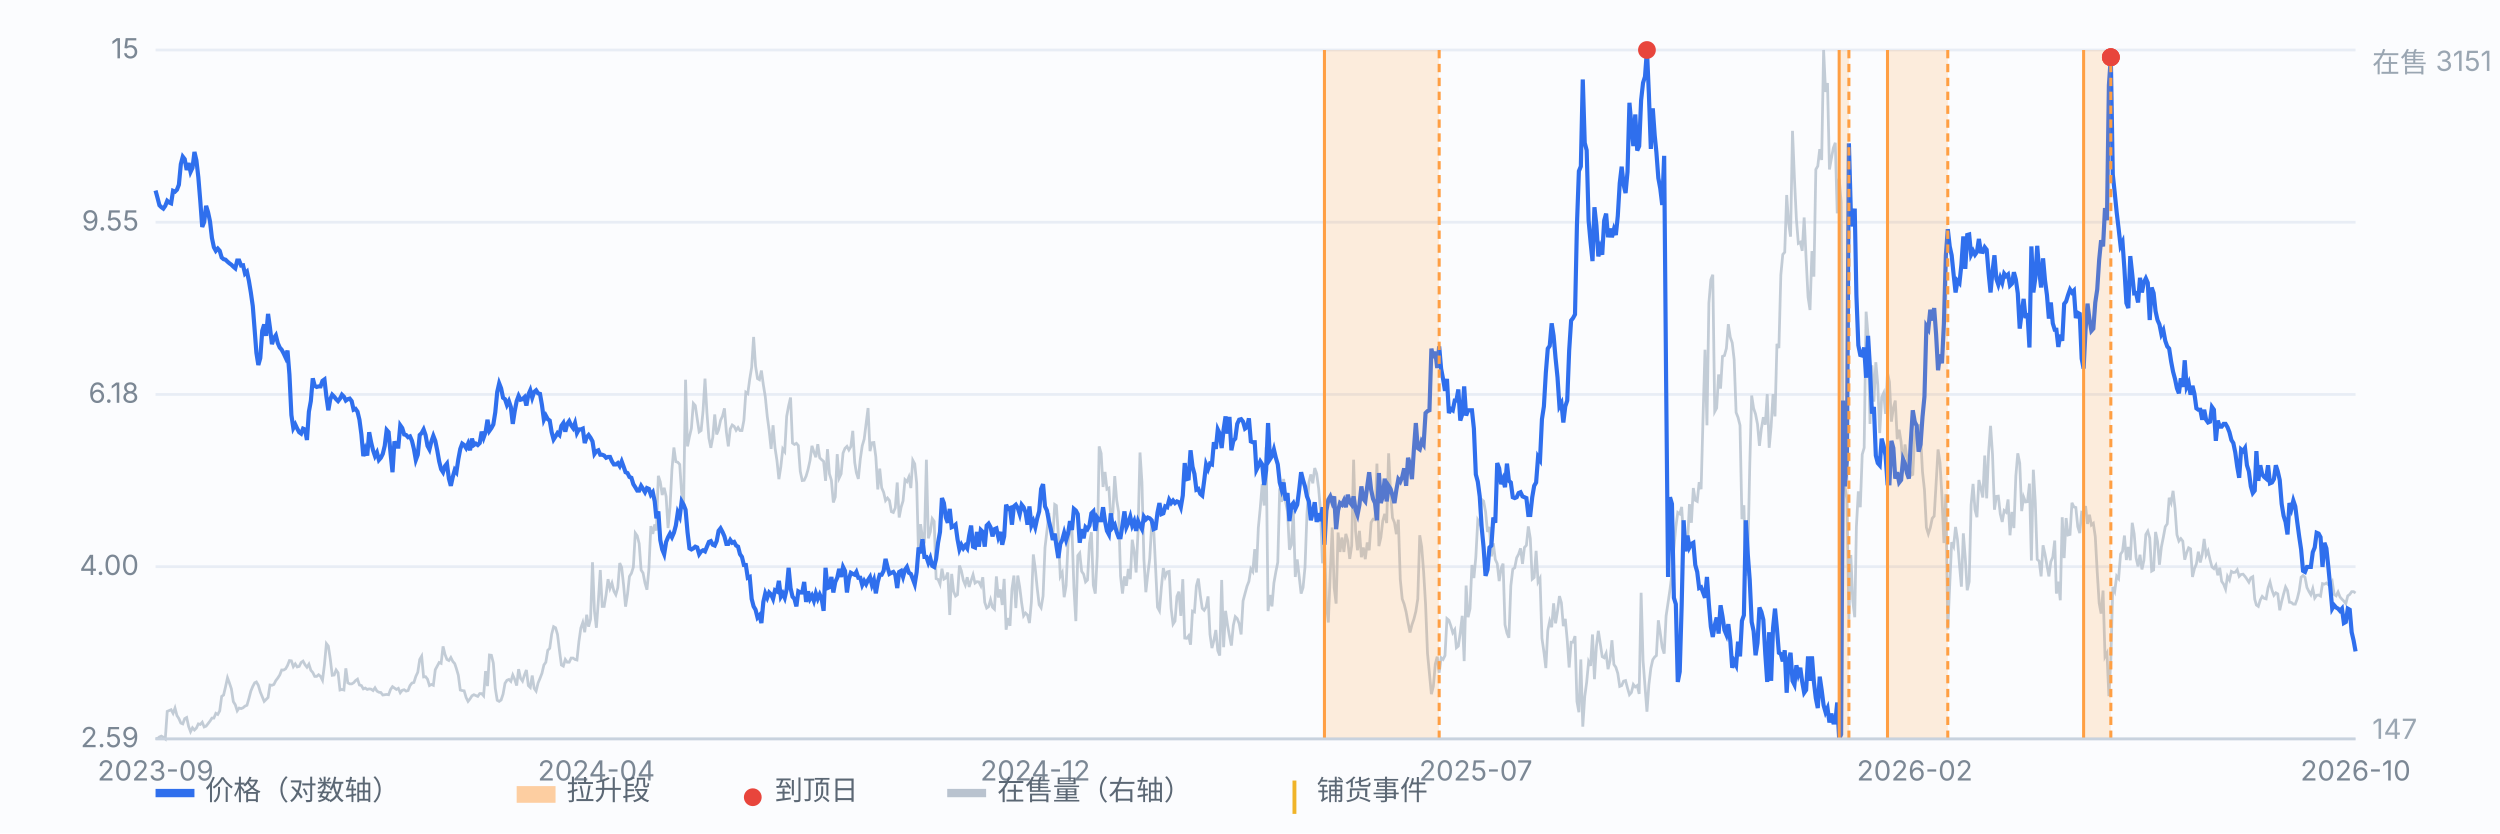
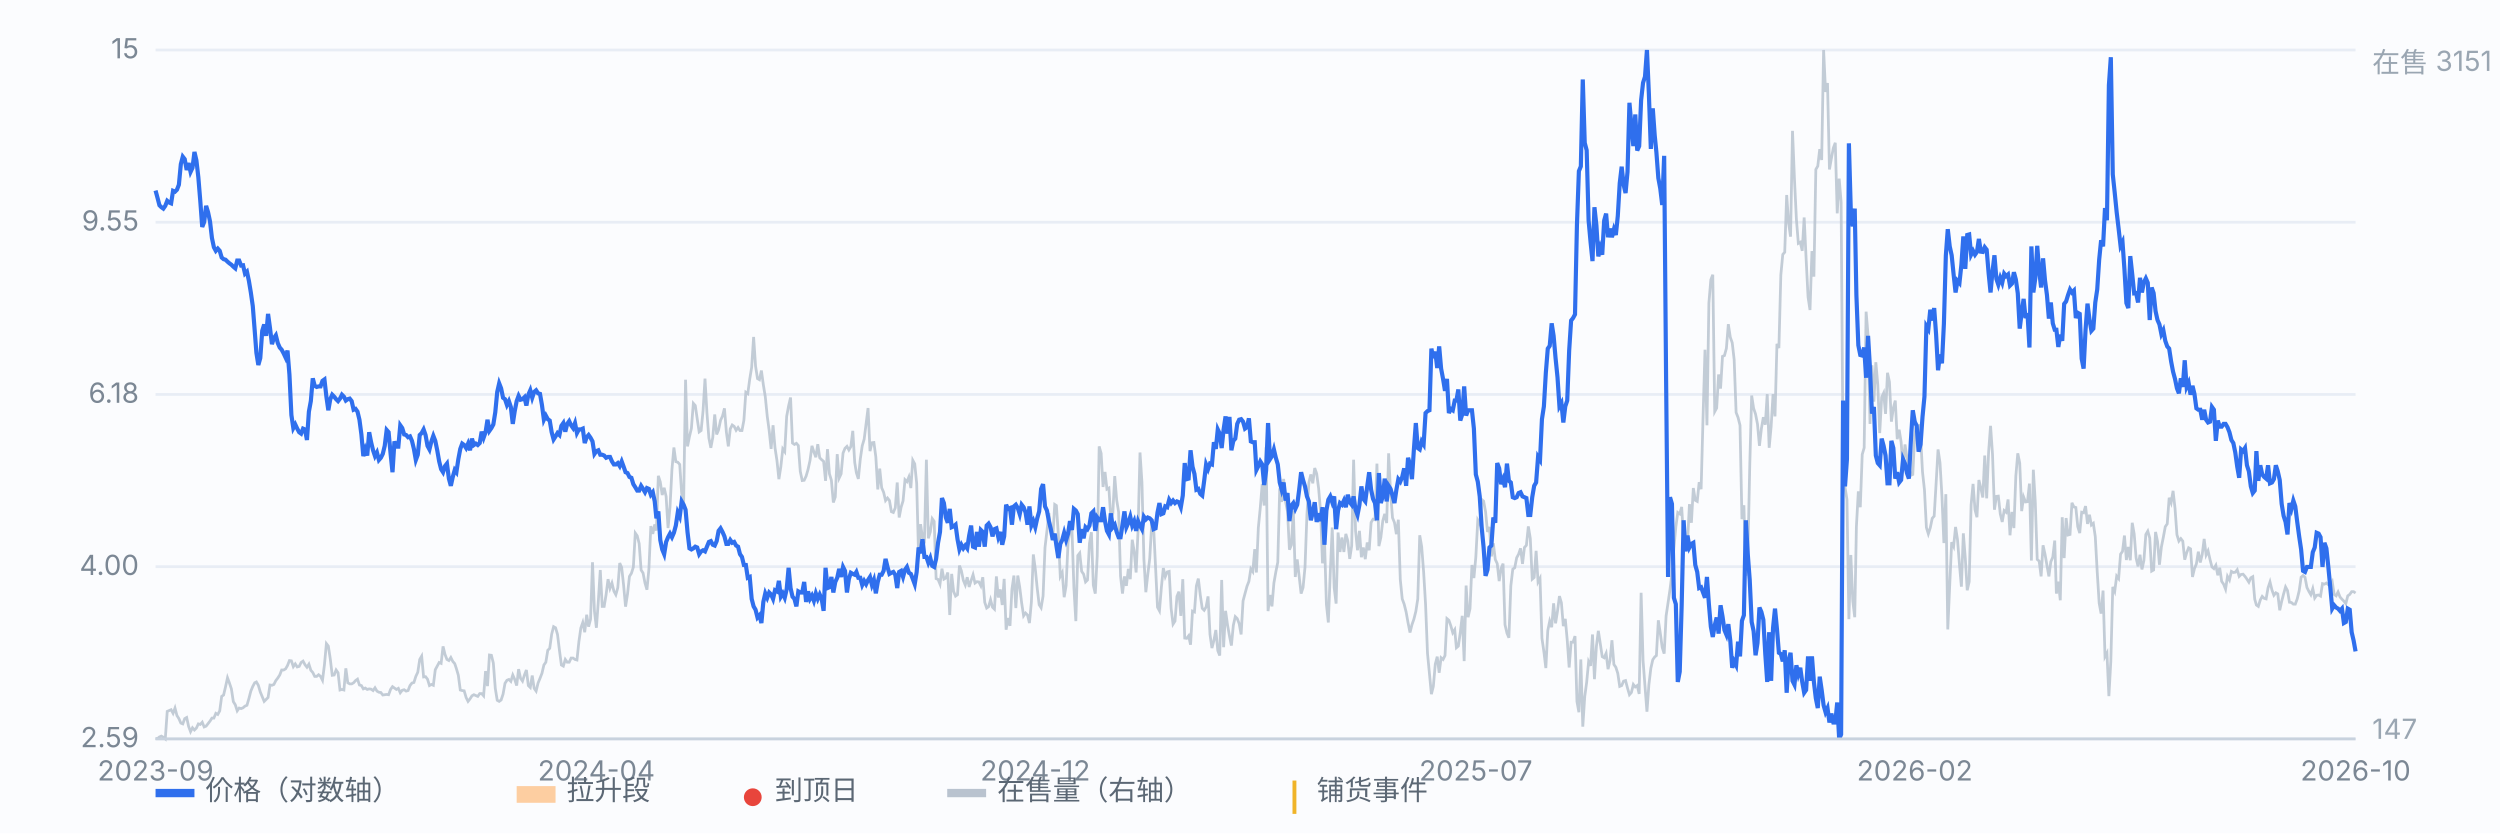
<svg xmlns="http://www.w3.org/2000/svg" viewBox="0 0 900 300" preserveAspectRatio="xMidYMid meet" style="width:100%;max-width:900px;height:auto;display:block" font-family="-apple-system,Segoe UI,Microsoft YaHei,sans-serif" font-size="10">
  <rect x="0" y="0" width="900" height="300" fill="#fbfcfe" />
  <line x1="56" y1="266.0" x2="848" y2="266.0" stroke="#e8edf5" stroke-width="1" />
  <text x="50" y="269.0" text-anchor="end" fill="#7b8794">2.59</text>
  <line x1="56" y1="204.0" x2="848" y2="204.0" stroke="#e8edf5" stroke-width="1" />
  <text x="50" y="207.0" text-anchor="end" fill="#7b8794">4.00</text>
  <line x1="56" y1="142.0" x2="848" y2="142.0" stroke="#e8edf5" stroke-width="1" />
  <text x="50" y="145.0" text-anchor="end" fill="#7b8794">6.18</text>
  <line x1="56" y1="80.0" x2="848" y2="80.0" stroke="#e8edf5" stroke-width="1" />
  <text x="50" y="83.0" text-anchor="end" fill="#7b8794">9.55</text>
  <line x1="56" y1="18.0" x2="848" y2="18.0" stroke="#e8edf5" stroke-width="1" />
  <text x="50" y="21.0" text-anchor="end" fill="#7b8794">15</text>
  <path d="M56.0 265.9 L56.7 265.9 L57.4 265.3 L58.1 265.0 L58.8 265.4 L59.5 266.0 L60.2 256.1 L60.9 255.8 L61.6 255.5 L62.3 256.8 L63.0 254.9 L63.7 257.6 L64.4 258.7 L65.1 260.3 L65.8 260.6 L66.5 258.7 L67.2 258.3 L67.9 261.5 L68.6 263.4 L69.3 262.0 L70.0 262.8 L70.7 262.1 L71.4 260.6 L72.1 260.8 L72.8 260.0 L73.5 261.7 L74.2 261.4 L74.9 260.5 L75.6 259.6 L76.3 258.5 L77.0 258.5 L77.7 256.8 L78.4 257.2 L79.1 255.9 L79.8 250.7 L80.5 250.2 L81.2 247.2 L81.9 244.0 L82.6 245.9 L83.3 248.0 L84.0 252.6 L84.7 253.7 L85.4 255.9 L86.1 254.9 L86.8 255.1 L87.5 254.8 L88.2 254.2 L88.9 253.9 L89.6 251.5 L90.3 248.8 L91.0 247.1 L91.7 245.8 L92.3 245.5 L93.0 246.7 L93.7 249.1 L94.4 250.8 L95.1 252.5 L95.8 251.8 L96.5 251.1 L97.2 246.6 L97.9 246.7 L98.6 246.4 L99.3 245.0 L100.0 244.1 L100.7 243.0 L101.4 241.2 L102.1 241.2 L102.8 240.8 L103.5 239.6 L104.2 237.8 L104.9 237.9 L105.6 240.0 L106.3 239.0 L107.0 240.1 L107.7 239.9 L108.4 238.5 L109.1 238.0 L109.8 239.3 L110.5 240.2 L111.2 239.1 L111.9 241.3 L112.6 242.1 L113.3 243.5 L114.0 243.5 L114.7 242.9 L115.4 243.5 L116.1 244.9 L116.8 239.3 L117.5 231.7 L118.2 232.6 L118.9 237.2 L119.6 243.1 L120.3 243.0 L121.0 241.2 L121.7 242.2 L122.4 248.4 L123.1 248.2 L123.8 248.4 L124.5 240.6 L125.2 245.8 L125.9 246.2 L126.6 246.2 L127.3 245.8 L128.0 245.0 L128.7 244.5 L129.4 246.6 L130.1 246.8 L130.8 248.0 L131.5 247.7 L132.2 248.2 L132.9 248.0 L133.6 248.1 L134.3 248.6 L135.0 247.6 L135.7 248.8 L136.4 249.2 L137.1 249.3 L137.8 250.2 L138.5 250.1 L139.2 250.0 L139.9 250.1 L140.6 248.2 L141.3 247.2 L142.0 247.7 L142.7 248.2 L143.4 247.8 L144.1 249.4 L144.8 248.5 L145.5 248.3 L146.2 248.8 L146.9 248.6 L147.6 246.8 L148.3 245.9 L149.0 245.7 L149.7 243.5 L150.4 242.0 L151.1 237.4 L151.8 236.2 L152.5 243.7 L153.2 243.6 L153.9 244.5 L154.6 246.8 L155.3 246.4 L156.0 246.7 L156.7 241.1 L157.4 239.8 L158.1 238.5 L158.8 238.8 L159.5 232.7 L160.2 235.6 L160.9 237.4 L161.6 237.8 L162.3 236.7 L163.0 238.1 L163.7 238.9 L164.3 240.7 L165.0 243.1 L165.7 248.4 L166.4 248.6 L167.1 248.7 L167.8 251.1 L168.5 252.5 L169.2 251.6 L169.9 250.5 L170.6 250.1 L171.3 250.4 L172.0 250.7 L172.7 249.7 L173.4 249.7 L174.1 250.5 L174.8 241.6 L175.5 247.0 L176.2 235.8 L176.9 235.9 L177.6 238.7 L178.3 247.8 L179.0 252.1 L179.7 252.5 L180.4 252.0 L181.1 249.9 L181.8 246.0 L182.5 244.9 L183.2 244.6 L183.9 245.3 L184.6 243.0 L185.3 244.6 L186.0 246.8 L186.7 240.9 L187.4 244.2 L188.1 245.2 L188.8 243.0 L189.5 241.2 L190.2 246.8 L190.9 247.5 L191.6 243.2 L192.3 247.8 L193.0 248.8 L193.7 245.9 L194.4 244.2 L195.1 242.4 L195.8 239.4 L196.5 238.4 L197.2 234.1 L197.9 233.4 L198.6 228.3 L199.3 225.6 L200.0 226.0 L200.7 228.4 L201.4 234.1 L202.1 239.4 L202.8 239.8 L203.5 237.4 L204.2 238.4 L204.9 238.4 L205.6 236.9 L206.3 236.9 L207.0 237.4 L207.7 237.6 L208.4 231.0 L209.1 226.1 L209.8 224.1 L210.5 227.6 L211.2 221.3 L211.9 225.6 L212.6 222.9 L213.3 202.4 L214.0 220.0 L214.7 226.0 L215.4 216.4 L216.1 205.2 L216.8 218.3 L217.5 218.3 L218.2 214.0 L218.9 208.5 L219.6 211.8 L220.3 209.9 L221.0 212.8 L221.7 214.1 L222.4 211.6 L223.1 202.7 L223.8 204.3 L224.5 210.7 L225.2 218.4 L225.9 213.9 L226.6 207.5 L227.3 206.4 L228.0 204.2 L228.7 191.9 L229.4 192.9 L230.1 195.7 L230.8 205.2 L231.5 206.3 L232.2 209.9 L232.9 212.3 L233.6 204.9 L234.3 189.4 L235.0 192.2 L235.7 188.8 L236.3 191.0 L237.0 171.3 L237.7 173.5 L238.4 178.2 L239.1 175.6 L239.8 178.7 L240.5 190.1 L241.2 182.5 L241.9 169.0 L242.6 161.1 L243.3 166.2 L244.0 166.4 L244.7 167.2 L245.4 177.6 L246.1 181.5 L246.8 136.7 L247.5 160.7 L248.2 157.2 L248.9 154.2 L249.6 145.2 L250.3 146.0 L251.0 150.8 L251.7 155.5 L252.4 155.0 L253.1 147.9 L253.8 136.3 L254.5 148.7 L255.2 157.7 L255.9 161.2 L256.6 157.5 L257.3 149.2 L258.0 156.4 L258.7 154.7 L259.4 151.3 L260.1 149.8 L260.8 147.0 L261.5 155.6 L262.2 160.7 L262.9 154.4 L263.6 153.0 L264.3 153.5 L265.0 154.9 L265.7 153.9 L266.4 155.0 L267.1 155.0 L267.8 151.3 L268.5 141.2 L269.2 141.7 L269.9 136.5 L270.6 132.2 L271.3 121.3 L272.0 131.8 L272.7 136.3 L273.4 136.7 L274.1 133.4 L274.8 138.5 L275.5 142.8 L276.2 149.8 L276.9 155.0 L277.6 161.6 L278.3 153.1 L279.0 161.2 L279.7 165.8 L280.4 172.5 L281.1 168.0 L281.8 161.6 L282.5 162.6 L283.2 149.9 L283.9 146.1 L284.6 143.1 L285.3 159.5 L286.0 160.0 L286.7 159.6 L287.4 160.4 L288.1 169.7 L288.8 173.0 L289.5 172.9 L290.2 171.4 L290.9 169.0 L291.6 165.8 L292.3 160.5 L293.0 162.7 L293.7 164.6 L294.4 159.9 L295.1 164.8 L295.8 165.5 L296.5 166.1 L297.2 173.1 L297.9 161.7 L298.6 170.6 L299.3 172.9 L300.0 180.9 L300.7 178.9 L301.4 163.5 L302.1 172.1 L302.8 170.6 L303.5 163.1 L304.2 161.4 L304.9 160.7 L305.6 162.0 L306.3 160.8 L307.0 155.1 L307.7 166.5 L308.3 170.2 L309.0 172.4 L309.7 165.3 L310.4 160.5 L311.1 158.1 L311.8 152.5 L312.5 146.9 L313.2 162.4 L313.9 159.4 L314.6 159.3 L315.3 164.5 L316.0 176.2 L316.7 168.7 L317.4 175.6 L318.1 177.2 L318.8 180.2 L319.5 179.3 L320.2 180.2 L320.9 184.2 L321.6 184.5 L322.3 182.8 L323.0 173.7 L323.7 186.3 L324.4 182.6 L325.1 180.3 L325.8 172.7 L326.5 173.4 L327.2 171.7 L327.9 175.7 L328.6 165.7 L329.3 167.0 L330.0 174.0 L330.7 200.5 L331.4 188.7 L332.1 193.5 L332.8 194.4 L333.5 165.5 L334.2 193.8 L334.9 191.5 L335.6 186.7 L336.3 187.7 L337.0 208.3 L337.7 208.6 L338.4 210.3 L339.1 204.7 L339.8 208.5 L340.5 208.1 L341.2 206.1 L341.9 221.4 L342.6 206.6 L343.3 212.9 L344.0 214.6 L344.7 214.1 L345.4 203.6 L346.1 205.5 L346.8 208.9 L347.5 210.6 L348.2 207.8 L348.9 211.3 L349.6 209.0 L350.3 206.9 L351.0 209.9 L351.7 209.4 L352.4 209.5 L353.1 210.9 L353.8 207.8 L354.5 216.8 L355.2 218.9 L355.9 218.4 L356.6 215.9 L357.3 218.6 L358.0 219.3 L358.7 207.5 L359.4 215.1 L360.1 212.2 L360.8 217.8 L361.5 208.4 L362.2 226.7 L362.9 222.5 L363.6 225.3 L364.3 212.1 L365.0 207.2 L365.7 218.9 L366.4 207.2 L367.1 211.4 L367.8 217.1 L368.5 221.7 L369.2 220.7 L369.9 221.4 L370.6 224.3 L371.3 216.7 L372.0 199.6 L372.7 204.8 L373.4 211.8 L374.1 217.7 L374.8 218.8 L375.5 214.6 L376.2 197.1 L376.9 191.1 L377.6 184.7 L378.3 191.2 L379.0 193.7 L379.7 181.6 L380.3 182.0 L381.0 192.4 L381.7 207.5 L382.4 206.1 L383.1 215.0 L383.8 210.8 L384.5 195.2 L385.2 190.9 L385.9 190.6 L386.6 211.4 L387.3 223.6 L388.0 200.0 L388.7 199.1 L389.4 205.7 L390.1 206.7 L390.8 209.5 L391.5 208.8 L392.2 195.7 L392.9 191.6 L393.6 210.7 L394.3 213.7 L395.0 200.1 L395.7 160.7 L396.4 163.2 L397.1 175.3 L397.8 169.9 L398.5 176.1 L399.2 175.7 L399.9 186.7 L400.6 184.9 L401.3 171.4 L402.0 180.0 L402.7 184.3 L403.4 207.4 L404.1 213.7 L404.8 207.5 L405.5 210.9 L406.2 204.8 L406.9 208.5 L407.6 194.3 L408.3 198.5 L409.0 206.1 L409.7 191.0 L410.4 162.9 L411.1 173.7 L411.8 201.2 L412.5 213.2 L413.2 206.8 L413.9 201.1 L414.6 188.9 L415.3 189.7 L416.0 204.1 L416.7 218.6 L417.4 219.9 L418.1 211.4 L418.8 204.5 L419.5 207.6 L420.2 205.9 L420.9 205.7 L421.6 219.0 L422.3 224.7 L423.0 223.6 L423.7 214.7 L424.4 213.0 L425.1 221.7 L425.8 208.5 L426.5 229.7 L427.2 229.8 L427.9 228.9 L428.6 232.1 L429.3 220.0 L430.0 220.3 L430.7 210.9 L431.4 208.3 L432.1 214.2 L432.8 219.0 L433.5 219.7 L434.2 218.5 L434.9 214.7 L435.6 228.4 L436.3 233.3 L437.0 230.6 L437.7 226.8 L438.4 234.2 L439.1 236.0 L439.8 208.8 L440.5 233.0 L441.2 219.9 L441.9 224.9 L442.6 228.9 L443.3 232.4 L444.0 225.1 L444.7 222.0 L445.4 222.7 L446.1 224.5 L446.8 228.4 L447.5 216.3 L448.2 213.7 L448.9 211.1 L449.6 209.3 L450.3 204.8 L451.0 205.8 L451.7 197.7 L452.3 206.1 L453.0 190.0 L453.7 182.8 L454.4 174.2 L455.1 182.0 L455.8 161.0 L456.5 220.0 L457.2 214.2 L457.9 218.3 L458.6 209.9 L459.3 205.9 L460.0 202.4 L460.7 175.8 L461.4 180.7 L462.1 172.4 L462.8 180.6 L463.5 184.1 L464.2 197.9 L464.9 196.2 L465.6 183.9 L466.3 207.7 L467.0 201.4 L467.7 207.5 L468.4 213.7 L469.1 211.5 L469.8 204.2 L470.5 185.2 L471.2 173.7 L471.9 170.8 L472.6 174.0 L473.3 168.5 L474.0 170.5 L474.7 175.8 L475.4 184.0 L476.1 202.8 L476.8 193.9 L477.5 217.5 L478.2 224.1 L478.9 206.1 L479.6 189.9 L480.3 211.5 L481.0 217.3 L481.7 191.7 L482.4 198.7 L483.1 193.5 L483.8 198.7 L484.5 192.2 L485.2 194.7 L485.9 201.2 L486.6 196.5 L487.3 165.5 L488.0 191.1 L488.7 198.1 L489.4 191.1 L490.1 200.6 L490.8 197.1 L491.5 201.3 L492.2 195.3 L492.9 198.1 L493.6 188.1 L494.3 186.9 L495.0 187.1 L495.7 166.9 L496.4 196.6 L497.1 193.5 L497.8 187.5 L498.5 185.0 L499.2 188.3 L499.9 163.2 L500.6 177.2 L501.3 186.4 L502.0 188.1 L502.7 192.3 L503.4 187.1 L504.1 208.6 L504.8 215.6 L505.5 217.5 L506.2 220.3 L506.9 224.2 L507.6 227.7 L508.3 224.9 L509.0 222.9 L509.7 220.1 L510.4 215.6 L511.1 192.7 L511.8 196.8 L512.5 205.8 L513.2 217.5 L513.9 235.2 L514.6 242.5 L515.3 249.9 L516.0 247.1 L516.7 239.1 L517.4 236.4 L518.1 242.2 L518.8 236.8 L519.5 237.4 L520.2 236.0 L520.9 222.7 L521.6 223.3 L522.3 225.3 L523.0 227.8 L523.7 226.7 L524.3 233.2 L525.0 232.6 L525.7 227.7 L526.4 221.7 L527.1 238.0 L527.8 210.8 L528.5 222.2 L529.2 219.1 L529.9 203.4 L530.6 208.1 L531.3 200.5 L532.0 187.3 L532.7 188.6 L533.4 179.8 L534.1 180.4 L534.8 184.2 L535.5 191.5 L536.2 189.7 L536.9 200.3 L537.6 195.6 L538.3 201.4 L539.0 202.9 L539.7 209.2 L540.4 204.7 L541.1 202.9 L541.8 224.9 L542.5 227.9 L543.2 229.6 L543.9 210.9 L544.6 204.9 L545.3 204.4 L546.0 200.8 L546.7 199.5 L547.4 197.4 L548.1 203.0 L548.8 197.1 L549.5 196.3 L550.2 189.5 L550.9 193.8 L551.6 208.5 L552.3 207.9 L553.0 198.3 L553.7 209.5 L554.4 208.2 L555.1 229.8 L555.8 234.6 L556.5 240.5 L557.2 227.0 L557.9 223.6 L558.6 225.8 L559.3 217.2 L560.0 224.4 L560.7 220.0 L561.4 214.6 L562.1 217.0 L562.8 225.4 L563.5 222.8 L564.2 230.4 L564.9 240.3 L565.6 231.2 L566.3 231.2 L567.0 229.0 L567.7 252.5 L568.4 256.4 L569.1 237.4 L569.8 261.6 L570.5 250.8 L571.2 245.6 L571.9 238.2 L572.6 239.7 L573.3 228.4 L574.0 244.5 L574.7 232.7 L575.4 227.1 L576.1 231.7 L576.8 236.4 L577.5 236.8 L578.2 235.2 L578.9 240.9 L579.6 237.8 L580.3 230.5 L581.0 239.2 L581.7 240.2 L582.4 242.4 L583.1 247.1 L583.8 246.8 L584.5 245.2 L585.2 245.0 L585.9 247.7 L586.6 250.1 L587.3 249.3 L588.0 246.4 L588.7 247.3 L589.4 246.8 L590.1 249.8 L590.8 213.4 L591.5 237.8 L592.2 247.1 L592.9 256.2 L593.6 246.5 L594.3 240.6 L595.0 237.5 L595.7 236.5 L596.3 236.0 L597.0 223.3 L597.7 227.9 L598.4 233.1 L599.1 235.3 L599.8 221.7 L600.5 217.0 L601.2 212.2 L601.9 206.6 L602.6 197.3 L603.3 189.7 L604.0 184.5 L604.7 185.0 L605.4 182.5 L606.1 194.3 L606.8 194.6 L607.5 195.4 L608.2 181.5 L608.9 188.2 L609.6 175.7 L610.3 180.1 L611.0 180.5 L611.7 173.6 L612.4 176.1 L613.1 150.1 L613.8 125.9 L614.5 153.1 L615.2 109.1 L615.9 100.7 L616.6 98.9 L617.3 148.2 L618.0 146.9 L618.7 134.8 L619.4 139.9 L620.1 128.3 L620.8 128.0 L621.5 125.4 L622.2 116.7 L622.9 121.4 L623.6 123.4 L624.3 129.5 L625.0 148.5 L625.7 150.3 L626.4 153.1 L627.1 186.9 L627.8 181.9 L628.5 207.3 L629.2 201.5 L629.9 168.1 L630.6 142.4 L631.3 147.0 L632.0 149.1 L632.7 152.7 L633.4 160.5 L634.1 154.3 L634.8 150.2 L635.5 152.9 L636.2 141.9 L636.9 161.2 L637.6 153.6 L638.3 141.9 L639.0 149.9 L639.7 123.8 L640.4 125.3 L641.1 99.0 L641.8 91.6 L642.5 90.8 L643.2 70.2 L643.9 80.3 L644.6 85.2 L645.3 47.1 L646.0 64.4 L646.7 78.9 L647.4 87.6 L648.1 87.2 L648.8 90.3 L649.5 78.3 L650.2 93.1 L650.9 106.9 L651.6 111.6 L652.3 90.4 L653.0 99.6 L653.7 61.0 L654.4 59.8 L655.1 53.7 L655.8 57.6 L656.5 18.0 L657.2 33.1 L657.9 29.9 L658.6 61.0 L659.3 57.0 L660.0 53.3 L660.7 51.4 L661.4 76.8 L662.1 64.3 L662.8 72.7 L663.5 165.5 L664.2 175.4 L664.9 179.8 L665.6 222.9 L666.3 199.8 L667.0 216.3 L667.7 222.2 L668.3 189.6 L669.0 176.9 L669.7 182.6 L670.4 163.6 L671.1 161.2 L671.8 112.2 L672.5 120.7 L673.2 152.6 L673.9 131.5 L674.6 144.6 L675.3 130.4 L676.0 138.5 L676.7 155.9 L677.4 143.0 L678.1 141.5 L678.8 149.0 L679.5 134.2 L680.2 137.5 L680.9 151.8 L681.6 146.9 L682.3 144.2 L683.0 158.1 L683.7 154.7 L684.4 159.1 L685.1 168.3 L685.8 160.0 L686.5 164.7 L687.2 168.3 L687.9 171.1 L688.6 170.8 L689.3 156.7 L690.0 153.0 L690.7 153.1 L691.4 156.9 L692.1 169.9 L692.8 176.3 L693.5 189.9 L694.2 192.2 L694.9 190.0 L695.6 186.6 L696.3 185.8 L697.0 174.0 L697.7 161.8 L698.4 166.6 L699.1 178.7 L699.8 195.5 L700.5 177.9 L701.2 226.6 L701.9 210.6 L702.6 195.2 L703.3 196.7 L704.0 189.7 L704.7 194.3 L705.4 203.2 L706.1 211.2 L706.8 192.0 L707.5 200.9 L708.2 212.5 L708.9 209.4 L709.6 181.7 L710.3 174.2 L711.0 183.5 L711.7 186.2 L712.4 172.8 L713.1 175.7 L713.8 179.1 L714.5 164.0 L715.2 179.4 L715.9 162.7 L716.6 153.3 L717.3 163.5 L718.0 183.5 L718.7 178.7 L719.4 178.6 L720.1 185.0 L720.8 187.9 L721.5 183.8 L722.2 184.4 L722.9 179.8 L723.6 192.7 L724.3 184.3 L725.0 190.1 L725.7 171.4 L726.4 163.2 L727.1 166.7 L727.8 184.0 L728.5 178.9 L729.2 180.7 L729.9 180.6 L730.6 174.1 L731.3 201.8 L732.0 169.1 L732.7 180.8 L733.4 201.4 L734.1 202.0 L734.8 207.5 L735.5 196.3 L736.2 199.5 L736.9 203.5 L737.6 207.5 L738.3 202.2 L739.0 200.6 L739.7 194.6 L740.3 213.7 L741.0 209.4 L741.7 216.1 L742.4 186.2 L743.1 200.9 L743.8 186.5 L744.5 192.6 L745.2 192.4 L745.9 181.0 L746.6 182.5 L747.3 182.7 L748.0 189.6 L748.7 191.9 L749.4 184.4 L750.1 184.6 L750.8 182.2 L751.5 188.6 L752.2 185.3 L752.9 189.0 L753.6 188.4 L754.3 193.2 L755.0 205.9 L755.7 217.1 L756.4 220.9 L757.1 212.6 L757.8 236.4 L758.5 235.1 L759.2 250.6 L759.9 237.9 L760.6 211.3 L761.3 212.9 L762.0 207.4 L762.7 208.3 L763.4 199.5 L764.1 198.5 L764.8 192.8 L765.5 201.6 L766.2 196.9 L766.9 201.7 L767.6 188.2 L768.3 192.2 L769.0 200.9 L769.7 203.9 L770.4 199.7 L771.1 205.0 L771.8 201.8 L772.5 192.4 L773.2 191.2 L773.9 193.7 L774.6 205.6 L775.3 205.2 L776.0 191.5 L776.7 194.9 L777.4 203.3 L778.1 196.9 L778.8 193.4 L779.5 189.6 L780.2 188.6 L780.9 179.2 L781.6 181.0 L782.3 176.7 L783.0 182.9 L783.7 192.5 L784.4 194.8 L785.1 193.9 L785.8 194.8 L786.5 201.5 L787.2 199.0 L787.9 197.2 L788.6 197.6 L789.3 207.7 L790.0 204.7 L790.7 203.0 L791.4 198.6 L792.1 202.5 L792.8 199.6 L793.5 194.0 L794.2 199.8 L794.9 198.3 L795.6 201.4 L796.3 204.1 L797.0 204.7 L797.7 203.5 L798.4 207.1 L799.1 204.4 L799.8 209.3 L800.5 210.3 L801.2 212.1 L801.9 207.5 L802.6 208.8 L803.3 205.7 L804.0 206.1 L804.7 206.0 L805.4 205.1 L806.1 207.5 L806.8 206.8 L807.5 206.7 L808.2 207.5 L808.9 208.5 L809.6 209.6 L810.3 208.0 L811.0 207.6 L811.7 215.7 L812.3 217.8 L813.0 218.3 L813.7 216.0 L814.4 214.7 L815.1 215.4 L815.8 215.6 L816.5 211.6 L817.2 209.5 L817.9 212.4 L818.6 214.3 L819.3 213.4 L820.0 213.8 L820.7 219.7 L821.4 216.5 L822.1 213.8 L822.8 211.3 L823.5 212.6 L824.2 216.8 L824.9 216.9 L825.6 217.5 L826.3 217.5 L827.0 215.6 L827.7 212.7 L828.4 207.8 L829.1 207.2 L829.8 207.8 L830.5 211.5 L831.2 212.9 L831.9 214.1 L832.6 211.9 L833.3 215.3 L834.0 214.3 L834.7 214.2 L835.4 214.6 L836.1 210.1 L836.8 210.3 L837.5 209.9 L838.2 210.5 L838.9 210.6 L839.6 209.4 L840.3 214.0 L841.0 214.5 L841.7 213.1 L842.4 214.9 L843.1 215.7 L843.8 216.4 L844.5 217.3 L845.2 214.5 L845.9 214.0 L846.6 213.0 L847.3 213.0 L848.0 213.5" fill="none" stroke="#b9c3cf" stroke-width="1" opacity="0.85" />
  <text x="854" y="26" fill="#9aa6b2">在售 3151</text>
  <text x="854" y="266" fill="#9aa6b2">147</text>
  <path d="M56.0 68.6 L56.7 71.2 L57.4 73.9 L58.1 74.6 L58.8 75.1 L59.5 74.1 L60.2 72.3 L60.9 72.9 L61.6 73.2 L62.3 68.7 L63.0 69.0 L63.7 68.3 L64.4 66.5 L65.1 59.1 L65.8 56.4 L66.5 57.3 L67.2 61.2 L67.9 58.7 L68.6 61.9 L69.3 60.4 L70.0 54.7 L70.7 57.7 L71.4 63.8 L72.1 72.3 L72.8 81.7 L73.5 79.9 L74.2 74.1 L74.9 76.4 L75.6 79.7 L76.3 85.7 L77.0 89.0 L77.7 90.3 L78.4 89.5 L79.1 90.3 L79.8 92.7 L80.5 93.3 L81.2 93.5 L81.9 94.2 L82.6 94.8 L83.3 95.3 L84.0 96.0 L84.7 96.6 L85.4 93.8 L86.1 93.8 L86.8 95.6 L87.5 95.5 L88.2 98.5 L88.9 97.8 L89.6 101.1 L90.3 105.3 L91.0 110.2 L91.7 119.1 L92.3 127.0 L93.0 131.4 L93.7 128.9 L94.4 119.1 L95.1 116.8 L95.8 120.9 L96.5 113.0 L97.2 118.1 L97.9 123.9 L98.6 121.7 L99.3 120.7 L100.0 123.5 L100.7 125.1 L101.4 125.9 L102.1 127.2 L102.8 128.7 L103.5 126.2 L104.2 134.9 L104.9 149.4 L105.6 154.1 L106.3 152.8 L107.0 154.3 L107.7 155.6 L108.4 156.1 L109.1 154.3 L109.8 154.6 L110.5 158.4 L111.2 148.2 L111.9 144.4 L112.6 136.2 L113.3 138.9 L114.0 139.3 L114.7 139.1 L115.4 139.1 L116.1 137.1 L116.8 136.6 L117.5 142.8 L118.2 147.7 L118.9 143.7 L119.6 142.1 L120.3 142.8 L121.0 143.7 L121.7 144.4 L122.4 143.5 L123.1 142.1 L123.8 142.8 L124.5 144.2 L125.2 143.7 L125.9 143.5 L126.6 144.4 L127.3 147.5 L128.0 147.2 L128.7 148.2 L129.4 151.1 L130.1 156.4 L130.8 164.2 L131.5 161.8 L132.2 164.0 L132.9 155.6 L133.6 159.2 L134.3 162.1 L135.0 164.2 L135.7 162.9 L136.4 165.6 L137.1 164.8 L137.8 163.4 L138.5 160.5 L139.2 154.8 L139.9 155.6 L140.6 163.2 L141.3 170.0 L142.0 158.9 L142.7 160.8 L143.4 160.8 L144.1 153.1 L144.8 154.1 L145.5 156.4 L146.2 156.6 L146.9 157.4 L147.6 157.1 L148.3 158.7 L149.0 161.6 L149.7 165.6 L150.4 163.7 L151.1 156.6 L151.8 155.9 L152.5 154.6 L153.2 156.6 L153.9 160.5 L154.6 161.8 L155.3 158.9 L156.0 156.9 L156.7 158.7 L157.4 162.1 L158.1 166.1 L158.8 168.9 L159.5 170.0 L160.2 167.8 L160.9 166.9 L161.6 172.3 L162.3 174.9 L163.0 171.7 L163.7 169.2 L164.3 170.0 L165.0 165.3 L165.7 161.6 L166.4 159.7 L167.1 160.2 L167.8 161.3 L168.5 159.7 L169.2 162.1 L169.9 157.9 L170.6 160.2 L171.3 159.7 L172.0 160.2 L172.7 159.5 L173.4 155.4 L174.1 157.6 L174.8 155.6 L175.5 151.1 L176.2 155.1 L176.9 154.1 L177.6 152.8 L178.3 148.4 L179.0 141.1 L179.7 138.0 L180.4 139.8 L181.1 143.2 L181.8 143.7 L182.5 145.8 L183.2 144.4 L183.9 146.5 L184.6 152.6 L185.3 148.0 L186.0 144.4 L186.7 142.5 L187.4 143.9 L188.1 143.7 L188.8 143.0 L189.5 146.0 L190.2 142.1 L190.9 140.5 L191.6 143.2 L192.3 141.1 L193.0 140.5 L193.7 141.6 L194.4 141.8 L195.1 145.8 L195.8 151.1 L196.5 149.6 L197.2 150.9 L197.9 151.4 L198.6 155.6 L199.3 158.2 L200.0 157.1 L200.7 155.9 L201.4 156.6 L202.1 153.3 L202.8 152.3 L203.5 155.4 L204.2 152.6 L204.9 151.6 L205.6 153.1 L206.3 154.1 L207.0 152.3 L207.7 155.9 L208.4 154.6 L209.1 154.6 L209.8 154.3 L210.5 159.5 L211.2 157.4 L211.9 156.6 L212.6 157.6 L213.3 158.9 L214.0 163.4 L214.7 162.4 L215.4 162.1 L216.1 163.7 L216.8 163.7 L217.5 164.0 L218.2 164.8 L218.9 164.5 L219.6 164.5 L220.3 166.1 L221.0 167.2 L221.7 167.2 L222.4 166.7 L223.1 167.8 L223.8 166.1 L224.5 168.0 L225.2 170.0 L225.9 170.3 L226.6 171.7 L227.3 172.0 L228.0 174.3 L228.7 175.4 L229.4 176.6 L230.1 176.6 L230.8 174.9 L231.5 176.0 L232.2 177.2 L232.9 175.7 L233.6 176.0 L234.3 178.1 L235.0 177.2 L235.7 180.5 L236.3 186.6 L237.0 184.1 L237.7 194.4 L238.4 197.8 L239.1 199.5 L239.8 195.1 L240.5 193.4 L241.2 192.1 L241.9 193.4 L242.6 191.8 L243.3 189.2 L244.0 184.5 L244.7 186.0 L245.4 180.5 L246.1 181.7 L246.8 183.5 L247.5 191.5 L248.2 197.4 L248.9 197.8 L249.6 197.4 L250.3 196.8 L251.0 197.1 L251.7 199.5 L252.4 198.5 L253.1 198.1 L253.8 198.5 L254.5 196.8 L255.2 195.1 L255.9 194.8 L256.6 196.1 L257.3 196.4 L258.0 194.8 L258.7 191.1 L259.4 190.2 L260.1 191.5 L260.8 193.1 L261.5 195.8 L262.2 195.8 L262.9 194.4 L263.6 195.4 L264.3 195.1 L265.0 196.4 L265.7 196.8 L266.4 199.5 L267.1 200.5 L267.8 203.4 L268.5 203.4 L269.2 208.0 L269.9 207.7 L270.6 215.6 L271.3 218.3 L272.0 219.5 L272.7 222.3 L273.4 221.5 L274.1 224.3 L274.8 216.7 L275.5 213.6 L276.2 215.2 L276.9 213.3 L277.6 214.0 L278.3 215.6 L279.0 212.5 L279.7 212.9 L280.4 209.1 L281.1 214.8 L281.8 213.6 L282.5 215.2 L283.2 212.1 L283.9 204.4 L284.6 211.7 L285.3 214.8 L286.0 215.6 L286.7 218.3 L287.4 212.9 L288.1 213.3 L288.8 213.3 L289.5 209.5 L290.2 216.7 L290.9 212.9 L291.6 215.6 L292.3 214.4 L293.0 216.3 L293.7 213.6 L294.4 215.6 L295.1 214.0 L295.8 215.6 L296.5 219.9 L297.2 204.4 L297.9 211.7 L298.6 211.4 L299.3 207.7 L300.0 213.3 L300.7 209.5 L301.4 208.0 L302.1 204.8 L302.8 207.7 L303.5 204.1 L304.2 205.5 L304.9 213.3 L305.6 208.4 L306.3 206.2 L307.0 206.6 L307.7 206.9 L308.3 205.9 L309.0 208.0 L309.7 208.0 L310.4 210.6 L311.1 209.1 L311.8 210.3 L312.5 208.8 L313.2 207.7 L313.9 210.6 L314.6 208.8 L315.3 213.6 L316.0 209.5 L316.7 206.9 L317.4 206.9 L318.1 205.5 L318.8 201.2 L319.5 204.1 L320.2 206.6 L320.9 206.2 L321.6 205.9 L322.3 206.9 L323.0 211.7 L323.7 205.9 L324.4 205.5 L325.1 207.7 L325.8 205.1 L326.5 204.1 L327.2 206.2 L327.9 206.6 L328.6 208.4 L329.3 210.3 L330.0 205.9 L330.7 197.1 L331.4 199.2 L332.1 194.1 L332.8 200.5 L333.5 200.5 L334.2 202.6 L334.9 200.9 L335.6 203.7 L336.3 204.1 L337.0 201.2 L337.7 195.4 L338.4 191.5 L339.1 179.3 L339.8 181.1 L340.5 186.3 L341.2 188.2 L341.9 183.2 L342.6 189.8 L343.3 189.5 L344.0 188.9 L344.7 194.1 L345.4 197.8 L346.1 196.1 L346.8 197.4 L347.5 196.4 L348.2 197.4 L348.9 192.8 L349.6 189.2 L350.3 196.8 L351.0 197.1 L351.7 191.5 L352.4 196.8 L353.1 190.8 L353.8 191.5 L354.5 196.8 L355.2 189.2 L355.9 188.5 L356.6 189.8 L357.3 193.1 L358.0 190.5 L358.7 190.2 L359.4 193.4 L360.1 191.5 L360.8 196.1 L361.5 193.1 L362.2 181.7 L362.9 183.2 L363.6 182.9 L364.3 188.9 L365.0 182.3 L365.7 181.7 L366.4 182.9 L367.1 185.1 L367.8 181.7 L368.5 182.6 L369.2 184.5 L369.9 188.9 L370.6 182.3 L371.3 189.2 L372.0 187.6 L372.7 189.8 L373.4 186.6 L374.1 184.1 L374.8 176.0 L375.5 174.3 L376.2 182.3 L376.9 183.8 L377.6 187.6 L378.3 190.5 L379.0 194.4 L379.7 192.1 L380.3 196.4 L381.0 200.9 L381.7 195.8 L382.4 194.4 L383.1 191.8 L383.8 194.4 L384.5 192.1 L385.2 187.6 L385.9 190.8 L386.6 183.2 L387.3 183.8 L388.0 185.1 L388.7 195.4 L389.4 190.5 L390.1 193.8 L390.8 189.8 L391.5 190.5 L392.2 189.2 L392.9 184.8 L393.6 184.1 L394.3 191.1 L395.0 186.3 L395.7 187.3 L396.4 187.3 L397.1 182.6 L397.8 187.6 L398.5 191.1 L399.2 192.4 L399.9 184.8 L400.6 189.8 L401.3 188.9 L402.0 191.5 L402.7 193.4 L403.4 193.4 L404.1 188.9 L404.8 184.1 L405.5 189.8 L406.2 188.2 L406.9 186.0 L407.6 189.2 L408.3 187.6 L409.0 191.1 L409.7 187.6 L410.4 189.2 L411.1 190.5 L411.8 186.0 L412.5 187.0 L413.2 186.3 L413.9 186.6 L414.6 187.3 L415.3 190.5 L416.0 190.2 L416.7 184.5 L417.4 181.1 L418.1 185.1 L418.8 184.8 L419.5 182.3 L420.2 182.6 L420.9 179.9 L421.6 181.1 L422.3 180.2 L423.0 181.1 L423.7 180.5 L424.4 180.8 L425.1 182.6 L425.8 178.4 L426.5 166.7 L427.2 172.5 L427.9 172.3 L428.6 162.1 L429.3 168.0 L430.0 170.6 L430.7 176.3 L431.4 176.0 L432.1 177.8 L432.8 178.4 L433.5 173.1 L434.2 167.2 L434.9 168.9 L435.6 166.9 L436.3 167.2 L437.0 159.2 L437.7 161.6 L438.4 154.6 L439.1 156.1 L439.8 161.3 L440.5 154.6 L441.2 149.9 L441.9 156.1 L442.6 150.1 L443.3 162.1 L444.0 158.7 L444.7 157.9 L445.4 152.6 L446.1 151.1 L446.8 150.9 L447.5 151.8 L448.2 154.3 L448.9 153.8 L449.6 150.6 L450.3 158.9 L451.0 159.2 L451.7 159.2 L452.3 169.2 L453.0 167.8 L453.7 166.1 L454.4 167.2 L455.1 174.6 L455.8 169.4 L456.5 152.3 L457.2 165.3 L457.9 164.2 L458.6 161.8 L459.3 164.8 L460.0 167.2 L460.7 173.7 L461.4 176.3 L462.1 173.7 L462.8 180.2 L463.5 177.5 L464.2 187.6 L464.9 182.0 L465.6 181.1 L466.3 183.2 L467.0 181.7 L467.7 176.3 L468.4 170.0 L469.1 172.8 L469.8 175.1 L470.5 178.7 L471.2 180.5 L471.9 187.3 L472.6 184.5 L473.3 180.8 L474.0 187.9 L474.7 184.8 L475.4 187.6 L476.1 182.6 L476.8 196.1 L477.5 183.8 L478.2 179.9 L478.9 178.7 L479.6 180.8 L480.3 178.7 L481.0 190.5 L481.7 183.8 L482.4 181.1 L483.1 181.7 L483.8 180.2 L484.5 182.6 L485.2 178.1 L485.9 180.8 L486.6 181.7 L487.3 178.7 L488.0 183.5 L488.7 185.4 L489.4 181.7 L490.1 175.1 L490.8 179.6 L491.5 180.5 L492.2 175.1 L492.9 170.0 L493.6 176.3 L494.3 179.6 L495.0 181.1 L495.7 187.3 L496.4 170.3 L497.1 181.1 L497.8 178.7 L498.5 172.3 L499.2 180.5 L499.9 174.9 L500.6 176.0 L501.3 178.4 L502.0 181.1 L502.7 176.3 L503.4 172.5 L504.1 173.4 L504.8 171.7 L505.5 168.6 L506.2 174.9 L506.9 164.8 L507.6 167.2 L508.3 172.5 L509.0 161.8 L509.7 152.3 L510.4 161.3 L511.1 161.8 L511.8 158.9 L512.5 160.0 L513.2 148.7 L513.9 148.0 L514.6 147.7 L515.3 125.5 L516.0 128.9 L516.7 126.6 L517.4 132.5 L518.1 124.7 L518.8 132.7 L519.5 136.4 L520.2 140.7 L520.9 136.4 L521.6 148.7 L522.3 147.2 L523.0 147.7 L523.7 144.2 L524.3 144.2 L525.0 140.2 L525.7 151.4 L526.4 149.2 L527.1 139.1 L527.8 149.6 L528.5 147.7 L529.2 147.7 L529.9 147.7 L530.6 154.3 L531.3 170.8 L532.0 173.4 L532.7 178.7 L533.4 189.8 L534.1 197.1 L534.8 207.3 L535.5 205.1 L536.2 197.1 L536.9 196.4 L537.6 186.3 L538.3 188.2 L539.0 166.7 L539.7 168.6 L540.4 174.3 L541.1 172.5 L541.8 175.4 L542.5 166.9 L543.2 173.1 L543.9 173.7 L544.6 179.0 L545.3 179.3 L546.0 179.0 L546.7 177.5 L547.4 177.2 L548.1 178.7 L548.8 179.0 L549.5 179.3 L550.2 185.4 L550.9 185.4 L551.6 179.0 L552.3 174.9 L553.0 173.7 L553.7 164.5 L554.4 165.6 L555.1 150.9 L555.8 146.3 L556.5 134.2 L557.2 125.5 L557.9 124.5 L558.6 116.4 L559.3 120.9 L560.0 128.9 L560.7 135.8 L561.4 146.3 L562.1 145.1 L562.8 152.1 L563.5 146.3 L564.2 144.2 L564.9 126.2 L565.6 115.4 L566.3 114.5 L567.0 113.2 L567.7 80.9 L568.4 61.6 L569.1 59.9 L569.8 28.6 L570.5 51.4 L571.2 54.1 L571.9 79.4 L572.6 87.1 L573.3 94.0 L574.0 74.6 L574.7 81.1 L575.4 92.3 L576.1 89.3 L576.8 91.7 L577.5 79.4 L578.2 76.9 L578.9 85.4 L579.6 82.3 L580.3 85.4 L581.0 82.6 L581.7 84.6 L582.4 77.8 L583.1 66.0 L583.8 60.0 L584.5 66.5 L585.2 69.5 L585.9 61.9 L586.6 37.0 L587.3 45.1 L588.0 52.6 L588.7 41.2 L589.4 54.2 L590.1 52.6 L590.8 36.1 L591.5 29.8 L592.2 27.6 L592.9 18.0 L593.6 33.9 L594.3 53.6 L595.0 39.0 L595.7 48.8 L596.3 54.8 L597.0 64.1 L597.7 67.9 L598.4 73.8 L599.1 56.1 L599.8 137.1 L600.5 207.7 L601.2 179.0 L601.9 181.4 L602.6 215.2 L603.3 217.5 L604.0 245.5 L604.7 241.8 L605.4 217.9 L606.1 187.3 L606.8 198.5 L607.5 192.8 L608.2 197.1 L608.9 195.8 L609.6 195.4 L610.3 203.4 L611.0 205.9 L611.7 211.7 L612.4 211.4 L613.1 213.3 L613.8 215.2 L614.5 207.7 L615.2 217.5 L615.9 225.6 L616.6 229.3 L617.3 225.1 L618.0 222.3 L618.7 228.1 L619.4 217.9 L620.1 221.9 L620.8 226.8 L621.5 228.5 L622.2 224.7 L622.9 230.6 L623.6 240.4 L624.3 238.1 L625.0 239.5 L625.7 231.0 L626.4 236.3 L627.1 223.5 L627.8 221.5 L628.5 187.3 L629.2 199.5 L629.9 208.8 L630.6 223.9 L631.3 227.2 L632.0 235.9 L632.7 231.5 L633.4 218.7 L634.1 220.3 L634.8 223.1 L635.5 235.4 L636.2 245.5 L636.9 227.6 L637.6 245.1 L638.3 226.0 L639.0 219.1 L639.7 226.4 L640.4 235.0 L641.1 235.4 L641.8 238.1 L642.5 234.1 L643.2 249.4 L643.9 237.7 L644.6 235.0 L645.3 245.1 L646.0 246.5 L646.7 239.5 L647.4 242.7 L648.1 240.4 L648.8 245.5 L649.5 249.4 L650.2 248.4 L650.9 236.3 L651.6 245.1 L652.3 236.3 L653.0 245.5 L653.7 251.4 L654.4 254.9 L655.1 243.6 L655.8 248.4 L656.5 253.9 L657.2 256.4 L657.9 254.9 L658.6 260.1 L659.3 256.9 L660.0 260.1 L660.7 260.1 L661.4 252.9 L662.1 266.0 L662.8 264.4 L663.5 144.2 L664.2 175.1 L664.9 165.3 L665.6 51.6 L666.3 76.4 L667.0 81.5 L667.7 75.1 L668.3 106.2 L669.0 124.3 L669.7 127.8 L670.4 128.0 L671.1 125.1 L671.8 136.0 L672.5 120.9 L673.2 132.7 L673.9 148.9 L674.6 146.5 L675.3 164.0 L676.0 166.7 L676.7 167.5 L677.4 157.9 L678.1 160.5 L678.8 164.0 L679.5 174.0 L680.2 174.0 L680.9 158.7 L681.6 161.3 L682.3 172.3 L683.0 170.0 L683.7 173.7 L684.4 172.8 L685.1 165.3 L685.8 166.9 L686.5 170.3 L687.2 172.3 L687.9 158.9 L688.6 147.7 L689.3 151.8 L690.0 153.3 L690.7 162.6 L691.4 160.0 L692.1 150.1 L692.8 142.8 L693.5 117.4 L694.2 118.5 L694.9 111.5 L695.6 115.4 L696.3 110.9 L697.0 120.5 L697.7 133.3 L698.4 127.6 L699.1 130.8 L699.8 116.6 L700.5 92.0 L701.2 82.5 L701.9 88.7 L702.6 91.9 L703.3 98.8 L704.0 105.3 L704.7 101.1 L705.4 101.9 L706.1 95.3 L706.8 85.1 L707.5 96.8 L708.2 84.6 L708.9 84.4 L709.6 91.7 L710.3 90.3 L711.0 91.7 L711.7 90.7 L712.4 86.0 L713.1 90.6 L713.8 90.7 L714.5 89.0 L715.2 89.9 L715.9 98.3 L716.6 105.3 L717.3 97.7 L718.0 91.9 L718.7 100.4 L719.4 102.5 L720.1 100.0 L720.8 101.8 L721.5 98.5 L722.2 99.4 L722.9 98.8 L723.6 102.8 L724.3 102.1 L725.0 98.0 L725.7 100.6 L726.4 105.6 L727.1 118.3 L727.8 112.6 L728.5 107.6 L729.2 114.5 L729.9 112.8 L730.6 125.1 L731.3 88.7 L732.0 105.3 L732.7 100.2 L733.4 88.5 L734.1 97.5 L734.8 103.5 L735.5 93.0 L736.2 100.9 L736.9 106.2 L737.6 114.7 L738.3 108.9 L739.0 116.4 L739.7 118.7 L740.3 118.7 L741.0 124.9 L741.7 120.5 L742.4 122.7 L743.1 109.4 L743.8 108.5 L744.5 106.2 L745.2 104.2 L745.9 105.3 L746.6 104.6 L747.3 114.5 L748.0 112.6 L748.7 113.0 L749.4 129.1 L750.1 132.7 L750.8 118.7 L751.5 109.3 L752.2 114.9 L752.9 119.1 L753.6 118.3 L754.3 108.9 L755.0 104.2 L755.7 93.5 L756.4 86.5 L757.1 88.7 L757.8 74.9 L758.5 79.3 L759.2 30.7 L759.9 20.6 L760.6 62.8 L761.3 69.4 L762.0 76.4 L762.7 82.3 L763.4 88.5 L764.1 87.1 L764.8 97.0 L765.5 109.1 L766.2 110.9 L766.9 92.2 L767.6 98.7 L768.3 105.6 L769.0 105.5 L769.7 108.9 L770.4 100.0 L771.1 105.3 L771.8 101.6 L772.5 100.2 L773.2 101.8 L773.9 115.2 L774.6 103.5 L775.3 105.5 L776.0 112.0 L776.7 115.2 L777.4 116.8 L778.1 120.3 L778.8 118.9 L779.5 122.7 L780.2 124.7 L780.9 125.5 L781.6 130.1 L782.3 133.8 L783.0 136.4 L783.7 139.8 L784.4 141.6 L785.1 136.2 L785.8 139.3 L786.5 129.7 L787.2 139.3 L787.9 137.8 L788.6 142.1 L789.3 138.9 L790.0 141.8 L790.7 147.0 L791.4 147.5 L792.1 147.5 L792.8 151.1 L793.5 147.5 L794.2 151.1 L794.9 152.1 L795.6 151.8 L796.3 146.5 L797.0 147.5 L797.7 158.7 L798.4 151.4 L799.1 153.6 L799.8 153.6 L800.5 152.6 L801.2 152.6 L801.9 153.8 L802.6 155.6 L803.3 158.4 L804.0 159.5 L804.7 162.9 L805.4 168.0 L806.1 172.0 L806.8 161.8 L807.5 162.4 L808.2 161.3 L808.9 167.5 L809.6 169.7 L810.3 175.1 L811.0 177.5 L811.7 176.6 L812.3 162.4 L813.0 173.1 L813.7 167.5 L814.4 170.8 L815.1 171.7 L815.8 172.3 L816.5 167.5 L817.2 174.0 L817.9 173.7 L818.6 172.5 L819.3 167.5 L820.0 169.7 L820.7 172.8 L821.4 181.4 L822.1 185.7 L822.8 187.9 L823.5 192.4 L824.2 181.1 L824.9 183.2 L825.6 180.2 L826.3 182.3 L827.0 187.9 L827.7 193.1 L828.4 197.8 L829.1 205.5 L829.8 205.9 L830.5 204.1 L831.2 204.1 L831.9 204.1 L832.6 198.8 L833.3 197.1 L834.0 191.8 L834.7 192.1 L835.4 193.4 L836.1 204.1 L836.8 195.4 L837.5 197.4 L838.2 204.1 L838.9 211.4 L839.6 219.1 L840.3 217.9 L841.0 218.7 L841.7 219.1 L842.4 219.9 L843.1 219.1 L843.8 224.3 L844.5 223.9 L845.2 219.1 L845.9 219.5 L846.6 227.6 L847.3 230.6 L848.0 234.5" fill="none" stroke="#2f6fed" stroke-width="1.5" />
-   <rect x="476.8" y="18" width="41.2" height="248" fill="#ff9f43" opacity="0.18" />
-   <line x1="476.8" y1="18" x2="476.8" y2="266" stroke="#ff9f43" stroke-width="1.1" />
-   <line x1="518.1" y1="18" x2="518.1" y2="266" stroke="#ff9f43" stroke-width="1.1" stroke-dasharray="3 2" />
-   <circle cx="592.9" cy="18.0" r="3.2" fill="#e8453c" />
-   <rect x="662.1" y="18" width="3.5" height="248" fill="#ff9f43" opacity="0.18" />
-   <line x1="662.1" y1="18" x2="662.1" y2="266" stroke="#ff9f43" stroke-width="1.1" />
-   <line x1="665.6" y1="18" x2="665.6" y2="266" stroke="#ff9f43" stroke-width="1.1" stroke-dasharray="3 2" />
-   <circle cx="759.9" cy="20.6" r="3.2" fill="#e8453c" />
-   <rect x="679.5" y="18" width="21.7" height="248" fill="#ff9f43" opacity="0.18" />
-   <line x1="679.5" y1="18" x2="679.5" y2="266" stroke="#ff9f43" stroke-width="1.1" />
-   <line x1="701.2" y1="18" x2="701.2" y2="266" stroke="#ff9f43" stroke-width="1.1" stroke-dasharray="3 2" />
-   <circle cx="759.9" cy="20.6" r="3.2" fill="#e8453c" />
-   <rect x="750.1" y="18" width="9.8" height="248" fill="#ff9f43" opacity="0.18" />
-   <line x1="750.1" y1="18" x2="750.1" y2="266" stroke="#ff9f43" stroke-width="1.1" />
-   <line x1="759.9" y1="18" x2="759.9" y2="266" stroke="#ff9f43" stroke-width="1.1" stroke-dasharray="3 2" />
-   <circle cx="759.9" cy="20.6" r="3.2" fill="#e8453c" />
  <line x1="56" y1="266" x2="848" y2="266" stroke="#c8d2de" stroke-width="1" />
  <text x="56.0" y="281" text-anchor="middle" fill="#7b8794">2023-09</text>
  <text x="214.7" y="281" text-anchor="middle" fill="#7b8794">2024-04</text>
  <text x="372.7" y="281" text-anchor="middle" fill="#7b8794">2024-12</text>
  <text x="531.3" y="281" text-anchor="middle" fill="#7b8794">2025-07</text>
  <text x="689.3" y="281" text-anchor="middle" fill="#7b8794">2026-02</text>
  <text x="848.0" y="281" text-anchor="middle" fill="#7b8794">2026-10</text>
  <g transform="translate(56,292)">
    <rect x="0" y="-8" width="14" height="3" fill="#2f6fed" />
    <text x="18" y="-4" fill="#5b6774">价格（对数轴）</text>
    <rect x="130" y="-9" width="14" height="6" fill="#ff9f43" opacity="0.5" />
    <text x="148" y="-4" fill="#5b6774">拉升段</text>
    <circle cx="215" cy="-5" r="3.2" fill="#e8453c" />
    <text x="223" y="-4" fill="#5b6774">到顶日</text>
    <rect x="285" y="-8" width="14" height="3" fill="#b9c3cf" />
    <text x="303" y="-4" fill="#5b6774">在售量（右轴）</text>
    <line x1="410" y1="-11" x2="410" y2="1" stroke="#f0b429" stroke-width="1.4" />
    <text x="418" y="-4" fill="#5b6774">铺货事件</text>
  </g>
</svg>
